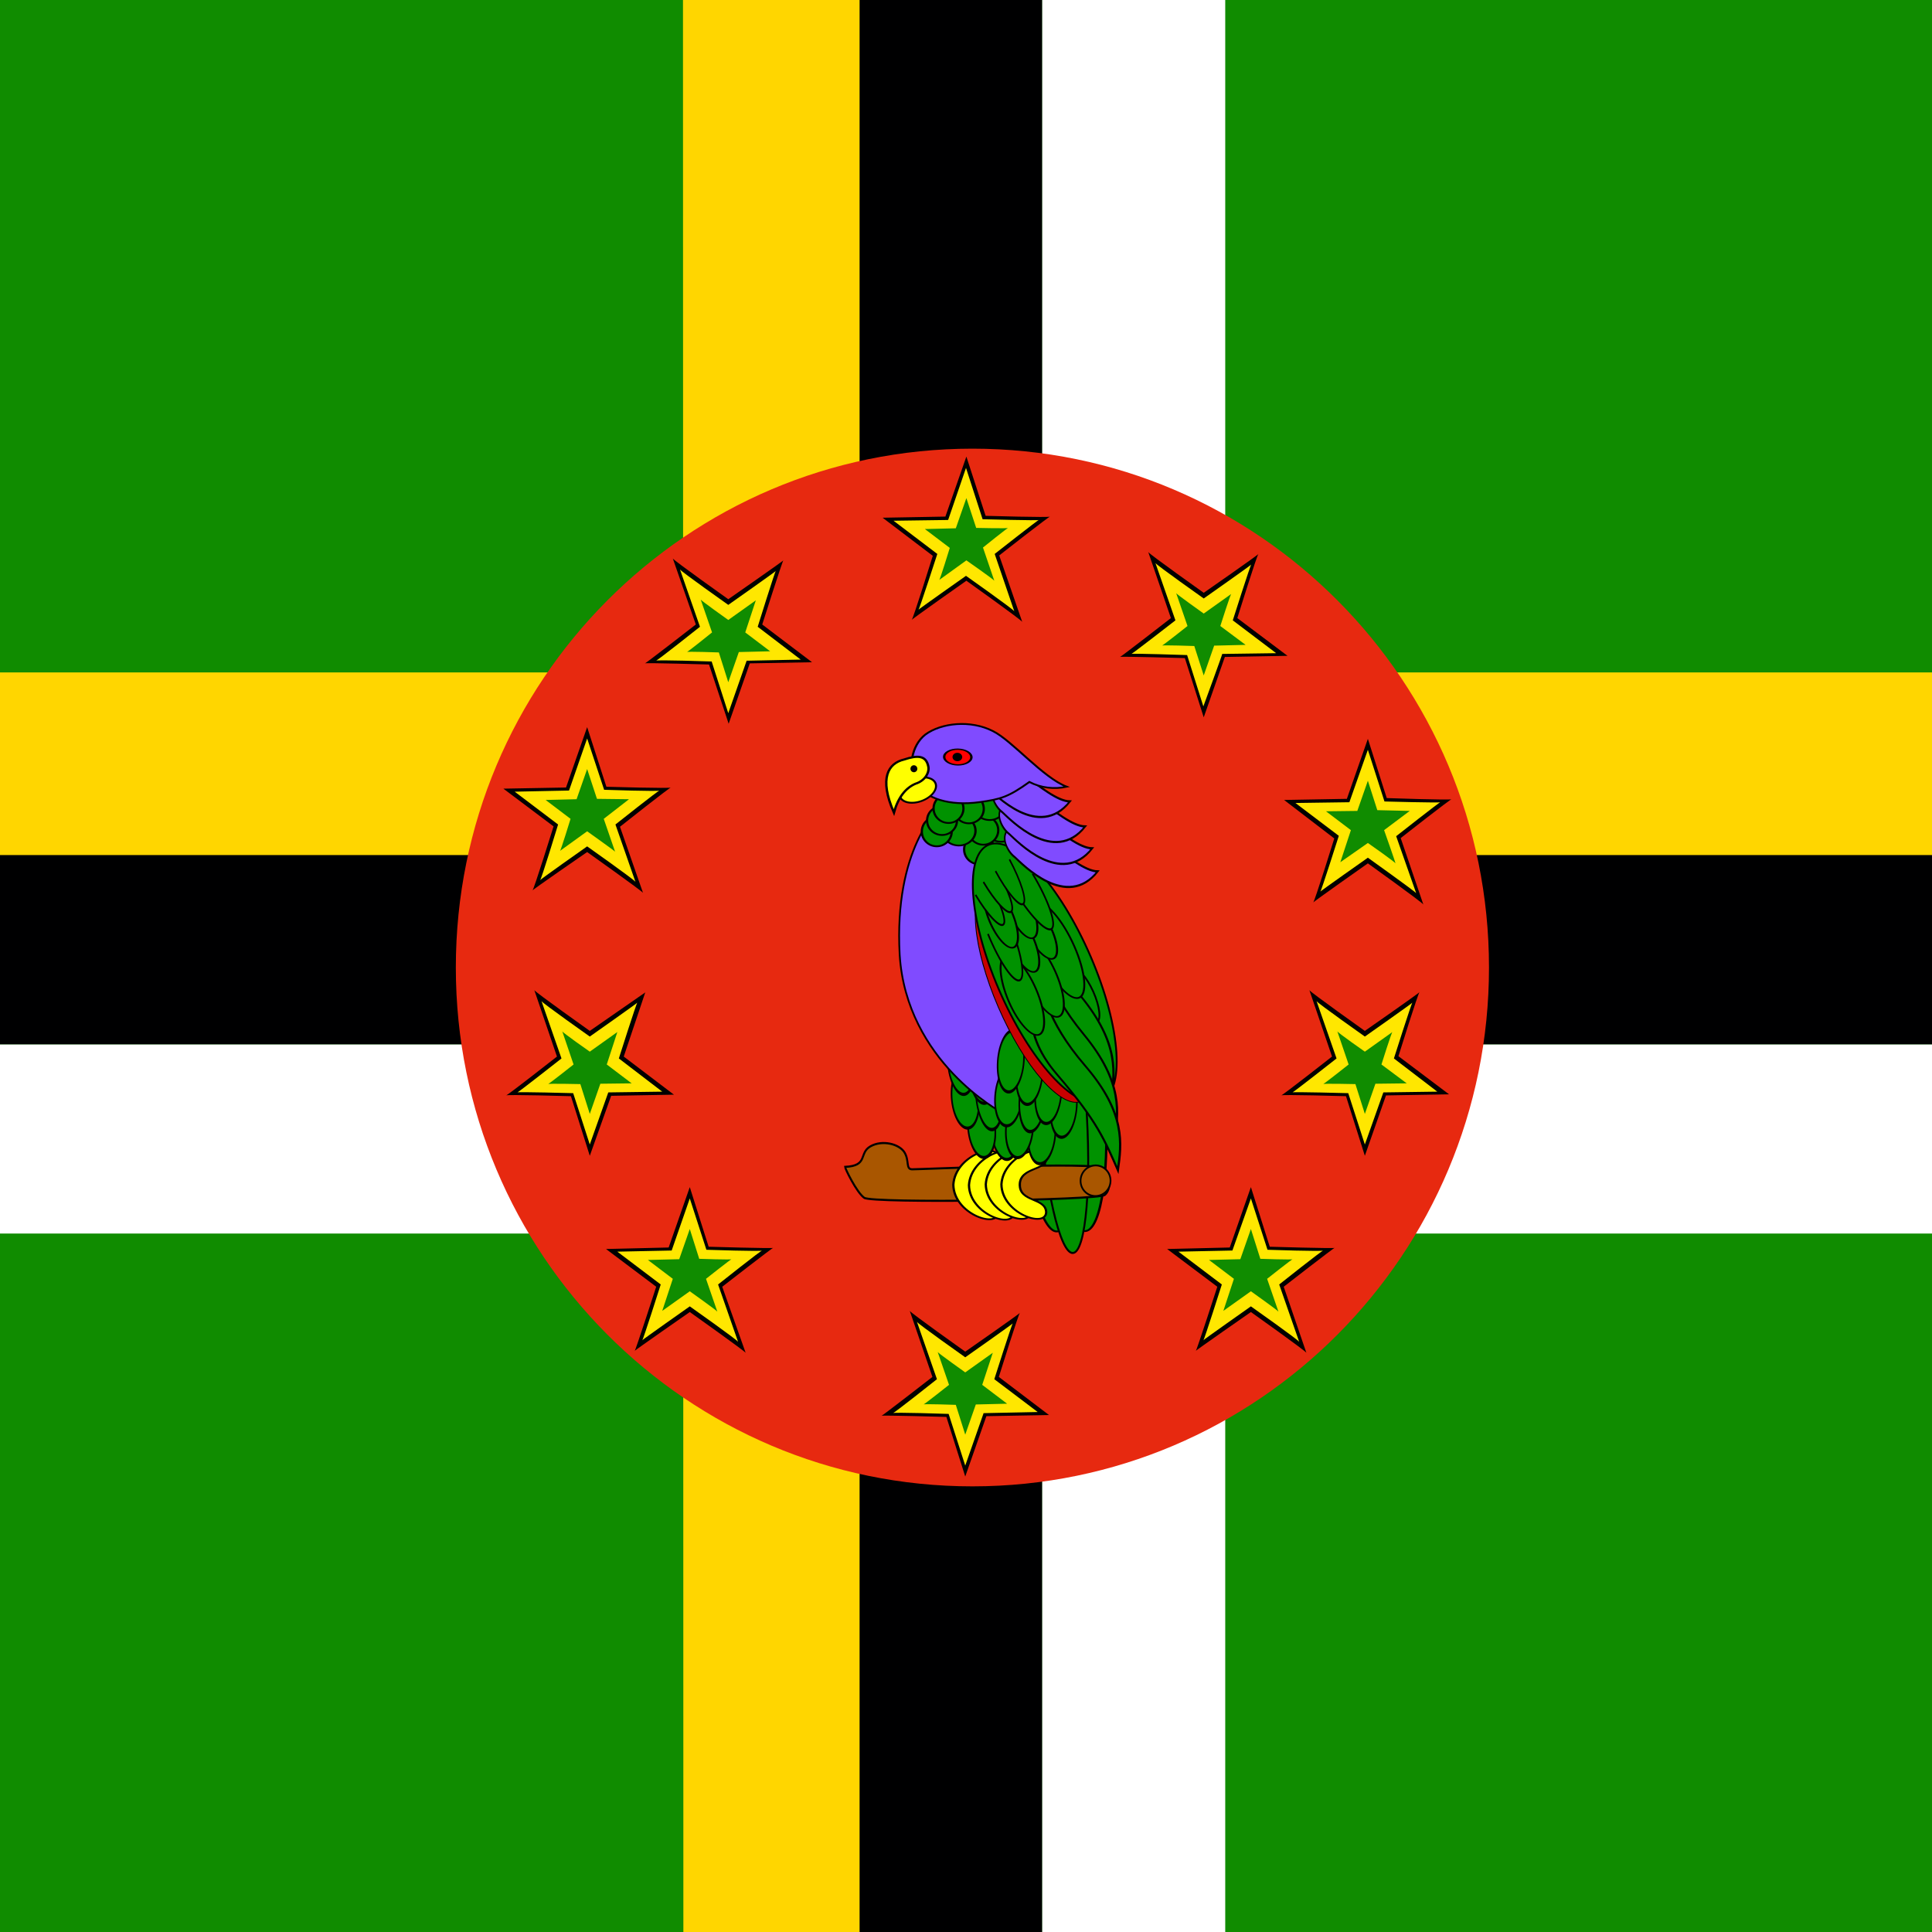
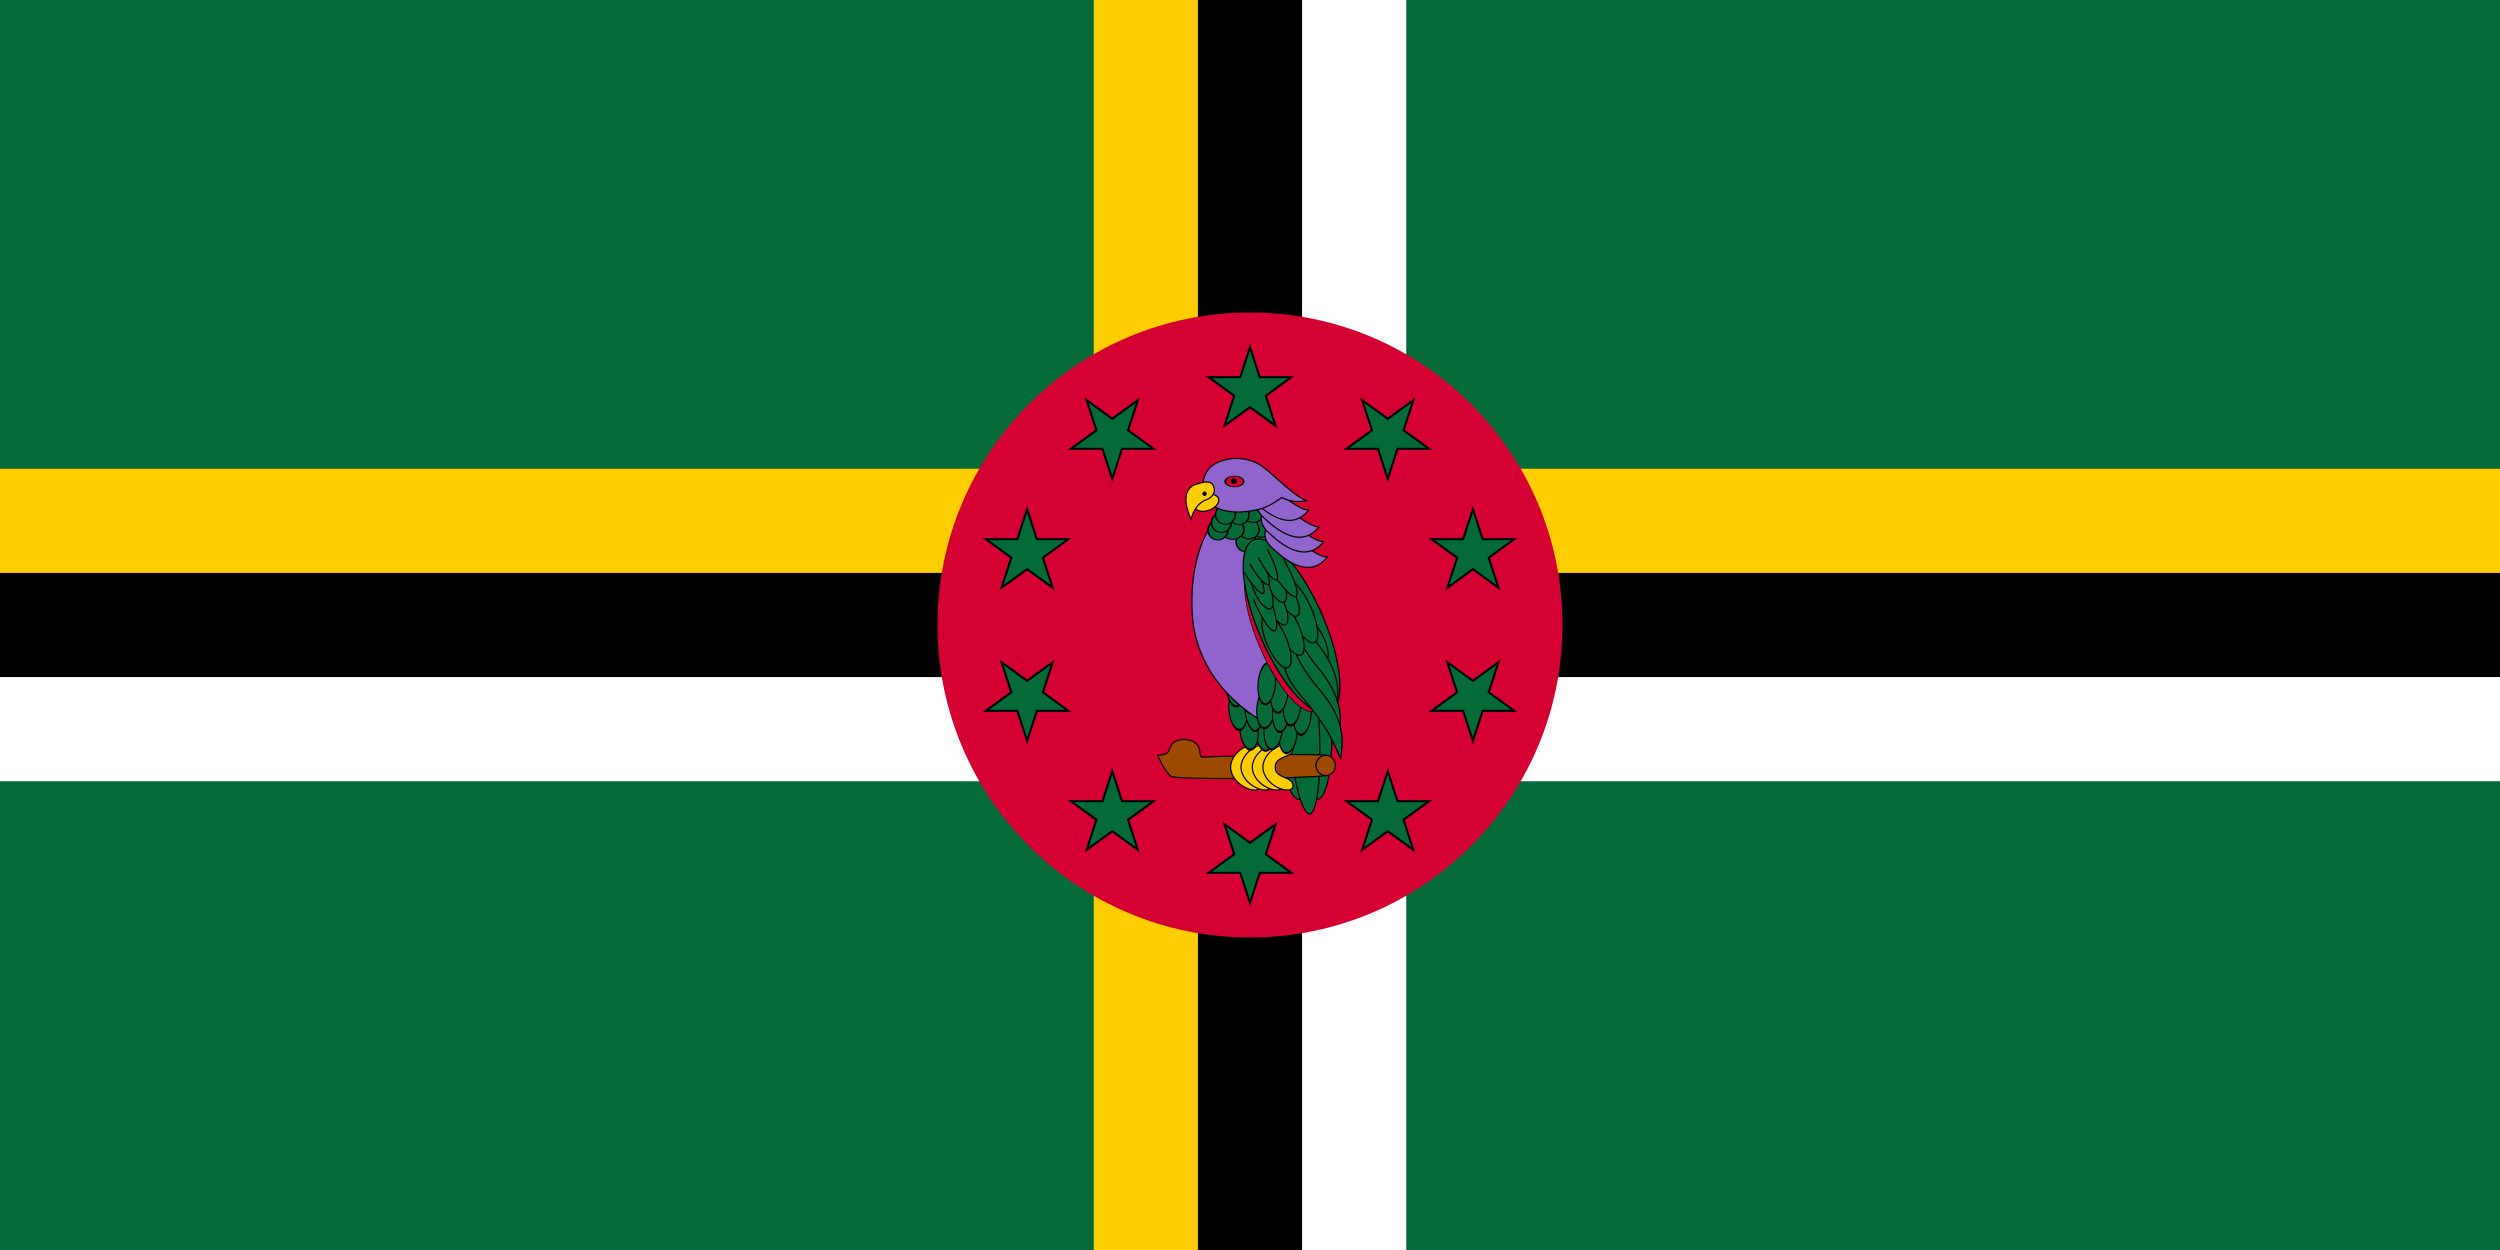
- <svg xmlns="http://www.w3.org/2000/svg" id="flag-icons-dm" viewBox="0 0 512 512">
-   <defs>
-     <clipPath id="dm-a">
-       <path fill-opacity=".7" d="M0 0h512v512H0z" />
-     </clipPath>
-   </defs>
-   <g fill-rule="evenodd" clip-path="url(#dm-a)">
-     <path fill="#108c00" d="M-258.3 0H769.2v512H-258.3z" />
-     <path fill="#ffd600" d="M-260 178.2H772.6v50.1H-260z" />
-     <path fill="#ffd600" d="M181 0h48.5v512h-48.4z" />
-     <path fill="#000001" d="M227.8 0h48.4v512h-48.4z" />
-     <path fill="#000001" d="M-260 226.6H772.6v50.2H-260z" />
-     <path fill="#fff" d="M-260 276.8H772.6v50.1H-260z" />
-     <path fill="#fff" d="M276.2 0h48.5v512h-48.5z" />
-     <rect width="273.8" height="275" x="-394.6" y="-393.9" fill="#e72910" ry="137.5" transform="scale(-1)" />
-     <g stroke-width="1pt">
-       <path d="m250.5 137 5.6-16 5.1 15.7s17.1.5 17.1.2-13.5 10.3-13.5 10.3l6.1 17.6c-.2-.5-14.8-10.9-14.8-10.9s-14.8 10.4-14.5 10.4 5.6-17 5.6-17l-13.3-10.1 16.6-.3z" />
-       <path fill="#ffe700" d="M251.3 137.7 256 124l4.4 13.6s14.9.4 14.9.2-11.7 9-11.7 9l5.2 15.2c-.2-.5-12.8-9.4-12.8-9.4s-12.8 9-12.6 9 5-14.8 5-14.8l-11.6-8.8 14.4-.2z" />
-       <path fill="#108c00" d="m253.3 140 2.8-8 2.6 7.9s8.5.2 8.5 0-6.7 5.2-6.7 5.2l3 8.8c-.1-.3-7.4-5.4-7.4-5.4l-7.2 5.2c.2 0 2.8-8.5 2.8-8.5l-6.6-5z" />
+ <svg xmlns="http://www.w3.org/2000/svg" xmlns:xlink="http://www.w3.org/1999/xlink" width="1200" height="600" viewBox="-7200 -3600 14400 7200" fill="#046a38" stroke="#000" stroke-width="7">
+   <g transform="scale(300)" stroke="none">
+     <path d="M-24-12h48v24h-48z" />
+     <path fill="#ffcd00" d="M-24-3h48v3h-48zm21-9h3v24h-3z" />
+     <path fill="#fff" d="M-24 0h48v3h-48zM0-12h3v24H0z" />
+     <path fill="#000" d="M-24-1h48v2h-48zm23-11h2v24h-2z" />
+     <circle r="6" fill="#d50032" />
+   </g>
+   <g id="c">
+     <g id="b">
+       <path id="a" stroke-width="12" d="m0-1600.6 56.3 173.2h182L91-1320.4l56.3 173.1L0-1254.3l-147.3 107 56.3-173.1-147.3-107h182z" />
+       <use xlink:href="#a" transform="rotate(36)" />
    </g>
-     <g stroke-width="1pt">
-       <path d="m356.9 211.8 5.6-16 5 15.7s17.2.6 17.2.3-13.5 10.3-13.5 10.3l6 17.6c-.2-.5-14.7-10.9-14.7-10.9s-14.8 10.4-14.5 10.4 5.6-17 5.6-17L340.3 212l16.6-.3z" />
-       <path fill="#ffe700" d="m357.6 212.6 4.9-13.9 4.4 13.7s14.8.4 14.8.2-11.7 9-11.7 9l5.3 15.1c-.2-.4-12.8-9.4-12.8-9.4s-12.8 9-12.6 9 4.9-14.8 4.9-14.8l-11.5-8.7z" />
-       <path fill="#108c00" d="m359.7 214.9 2.8-8 2.5 7.8 8.6.2-6.8 5.1s3.2 9 3 8.8c0-.3-7.3-5.4-7.3-5.4l-7.3 5.1 2.8-8.5-6.6-5z" />
+     <use xlink:href="#a" transform="rotate(72)" />
+     <use xlink:href="#b" transform="rotate(108)" />
+   </g>
+   <use xlink:href="#c" transform="scale(-1)" />
+   <g transform="rotate(86)">
+     <ellipse cx="492" cy="-213" rx="530" ry="108" />
+     <ellipse cx="498" cy="-318" rx="530" ry="114" />
+     <ellipse cx="523" cy="-267" rx="586" ry="91" />
+   </g>
+   <path fill="#9c4a00" d="M439 868c-161 17-865 25-895 3s-75-115-75-120c92-4 52-53 99-79 46-27 112-9 132 23 20 33 4 65 29 66 26 0 526-24 710-11 30 2 53 29 53 59s-23 56-53 59z" />
+   <path id="d" fill="#ffcd00" d="M-41 818c-1 70 101 50 103 108-3 61-172 4-174-109 7-112 172-167 174-103 2 53-101 35-103 104z" />
+   <use xlink:href="#d" x="60" />
+   <use xlink:href="#d" x="125" />
+   <use xlink:href="#d" x="186" />
+   <g transform="scale(.85 1.8)">
+     <g transform="rotate(48.1)">
+       <ellipse cx="317" cy="154" rx="68" ry="58" />
+       <ellipse cx="245" cy="229" rx="68" ry="58" />
+       <ellipse cx="148" cy="242" rx="68" ry="58" />
    </g>
-     <g stroke-width="1pt">
-       <path d="m325.9 330.6 5.6-16 5 15.8s17.2.5 17.2.3-13.5 10.3-13.5 10.3l6 17.5c-.2-.5-14.7-10.8-14.7-10.8S316.7 358 316.9 358s5.7-17 5.7-17l-13.3-10z" />
-       <path fill="#ffe700" d="m326.6 331.4 4.9-13.8 4.4 13.6s14.8.5 14.8.2-11.7 9-11.7 9l5.3 15.2c-.2-.5-12.8-9.4-12.8-9.4s-12.8 9-12.6 9 4.9-14.8 4.9-14.8l-11.5-8.7z" />
-       <path fill="#108c00" d="m328.7 333.7 2.8-8 2.5 7.9s8.6.3 8.6.1-6.8 5.2-6.8 5.2l3 8.7c0-.2-7.3-5.4-7.3-5.4l-7.3 5.2 2.8-8.5-6.6-5z" />
-     </g>
-     <g stroke-width="1pt">
-       <path d="m177.2 330.6 5.6-16 5 15.8s17.1.5 17.1.3-13.5 10.3-13.5 10.3l6.2 17.5c-.3-.5-14.8-10.8-14.8-10.8S168 358 168.2 358s5.7-17 5.7-17l-13.3-10z" />
-       <path fill="#ffe700" d="m178 331.4 4.8-13.8 4.4 13.6s14.8.5 14.8.2-11.7 9-11.7 9l5.3 15.2c-.2-.5-12.8-9.4-12.8-9.4s-12.8 9-12.6 9 4.9-14.8 4.9-14.8l-11.5-8.7z" />
-       <path fill="#108c00" d="m180 333.7 2.8-8 2.5 7.9s8.6.3 8.6.1-6.8 5.2-6.8 5.2l3 8.7c0-.2-7.3-5.4-7.3-5.4l-7.3 5.2 2.8-8.5-6.6-5z" />
-     </g>
-     <g stroke-width="1pt">
-       <path d="m150 208.7 5.6-16 5.1 15.8s17.1.5 17.1.2-13.5 10.4-13.5 10.4l6.1 17.5c-.3-.5-14.8-10.8-14.8-10.8S140.8 236 141.1 236s5.6-17 5.6-17l-13.3-10z" />
-       <path fill="#ffe700" d="m150.8 209.5 4.8-13.8 4.5 13.6s14.7.5 14.7.2-11.7 9-11.7 9l5.3 15.2c-.2-.5-12.8-9.4-12.8-9.4s-12.8 9-12.5 9 4.8-14.8 4.8-14.8l-11.5-8.7z" />
-       <path fill="#108c00" d="m152.8 211.8 2.8-8 2.6 7.9 8.5.1-6.7 5.2 3 8.7c-.1-.2-7.4-5.4-7.4-5.4l-7.2 5.2c.2 0 2.8-8.5 2.8-8.5l-6.6-5z" />
-     </g>
-     <g stroke-width="1pt">
-       <path d="m324.6 174.1-5.6 16-5-15.7s-17.2-.5-17.2-.3 13.5-10.3 13.5-10.3l-6-17.5c.2.5 14.7 10.8 14.7 10.8s14.8-10.3 14.5-10.3-5.6 17-5.6 17l13.3 10z" />
-       <path fill="#ffe700" d="M323.9 173.3c0 .3-5 13.9-5 13.9l-4.3-13.6s-14.8-.5-14.8-.3 11.7-8.9 11.7-8.9l-5.3-15.2c.2.5 12.8 9.4 12.8 9.4s12.8-9 12.6-9-4.9 14.8-4.9 14.8l11.5 8.7z" />
-       <path fill="#108c00" d="m321.8 171-2.8 8-2.5-7.8s-8.6-.3-8.6-.1 6.8-5.2 6.8-5.2l-3-8.7c0 .2 7.3 5.4 7.3 5.4l7.3-5.2c-.2 0-2.9 8.5-2.9 8.5l6.7 5-8.3.2z" />
-     </g>
-     <g stroke-width="1pt">
-       <path d="m367.3 290.3-5.6 16-5-15.8s-17.2-.5-17.2-.2S353 280 353 280l-6-17.6c.2.5 14.7 10.8 14.7 10.8s14.8-10.3 14.5-10.3-5.6 17-5.6 17L384 290z" />
-       <path fill="#ffe700" d="m366.6 289.5-4.9 13.8-4.4-13.6s-14.8-.4-14.8-.2 11.7-9 11.7-9l-5.3-15.2c.2.5 12.8 9.4 12.8 9.4s12.8-9 12.6-9-4.9 14.8-4.9 14.8l11.5 8.8z" />
-       <path fill="#108c00" d="m364.5 287.2-2.8 8-2.5-7.9s-8.6-.2-8.6 0 6.8-5.2 6.8-5.2l-3-8.8c0 .3 7.3 5.4 7.3 5.4l7.3-5.2c-.2 0-2.9 8.6-2.9 8.6l6.7 5z" />
-     </g>
-     <g stroke-width="1pt">
-       <path d="m261.4 375.3-5.6 16-5-15.8s-17.2-.5-17.2-.3 13.5-10.3 13.5-10.3l-6-17.5c.2.5 14.7 10.8 14.7 10.8s14.8-10.3 14.5-10.3-5.6 17-5.6 17L278 375z" />
-       <path fill="#ffe700" d="m260.7 374.4-4.9 14-4.4-13.7s-14.8-.5-14.8-.2 11.7-9 11.7-9l-5.3-15.2c.2.5 12.8 9.4 12.8 9.4s12.8-9 12.6-9-4.9 14.8-4.9 14.8l11.5 8.7-14.3.3z" />
-       <path fill="#108c00" d="m258.6 372.2-2.8 8-2.5-7.9s-8.6-.3-8.6-.1 6.8-5.2 6.8-5.2l-3-8.7c0 .2 7.3 5.4 7.3 5.4l7.3-5.2-2.8 8.5 6.6 5z" />
-     </g>
-     <g stroke-width="1pt">
-       <path d="m162 290.3-5.7 16-5-15.8s-17.2-.5-17.2-.2 13.5-10.3 13.5-10.3l-6-17.6c.2.5 14.7 10.8 14.7 10.8L171 263l-5.7 17 13.3 10.1-16.6.3z" />
-       <path fill="#ffe700" d="m161.2 289.5-4.9 13.8-4.4-13.6s-14.8-.4-14.8-.2 11.7-9 11.7-9l-5.3-15.2c.2.5 12.8 9.4 12.8 9.4s12.8-9 12.6-9-4.9 14.8-4.9 14.8l11.5 8.8z" />
-       <path fill="#108c00" d="m159.1 287.2-2.8 8-2.5-7.9s-8.6-.2-8.6 0 6.8-5.2 6.8-5.2l-3-8.8c0 .3 7.3 5.4 7.3 5.4l7.3-5.2-2.8 8.6 6.6 5z" />
-     </g>
-     <g stroke-width="1pt">
-       <path d="m198.7 175.8-5.6 16-5.2-15.7s-17-.5-17-.3 13.5-10.3 13.5-10.3l-6.1-17.5c.2.5 14.7 10.8 14.7 10.8s14.8-10.3 14.6-10.3-5.6 17-5.6 17l13.2 10z" />
-       <path fill="#ffe700" d="m197.9 175-4.9 14-4.4-13.7s-14.8-.5-14.8-.2 11.7-9 11.7-9l-5.3-15.2c.2.5 12.8 9.4 12.8 9.4s12.8-9 12.6-9-4.8 14.8-4.8 14.8l11.4 8.7-14.3.3z" />
-       <path fill="#108c00" d="m195.8 172.8-2.8 8-2.5-7.9s-8.5-.3-8.5-.1 6.7-5.2 6.7-5.2l-3-8.7c0 .2 7.3 5.4 7.3 5.4l7.3-5.2-2.8 8.5 6.6 5z" />
-     </g>
-     <g transform="translate(-250.6 359.4)scale(1.036)">
-       <g fill="#009200" stroke="#000" stroke-width="2.5" transform="matrix(.164 -.016 .012 .184 429.8 -215.6)">
-         <ellipse cx="680.2" cy="586.1" rx="30.8" ry="189.8" transform="matrix(1.405 -.006 .008 1 -534.3 263.7)" />
-         <ellipse cx="680.2" cy="586.1" rx="30.8" ry="189.8" transform="matrix(1.486 -.006 .01 1 -547.2 267)" />
-         <ellipse cx="680.2" cy="586.1" rx="30.8" ry="189.8" transform="matrix(1.19 -.006 .007 1.105 -365 214.1)" />
-       </g>
-       <g stroke="#000" transform="translate(72.9 -9.8)">
-         <path fill="#a95600" stroke-width="2.5" d="M238.3 971.8c30-1.7 16.7-16.7 31.7-25s36.6-3.3 43.3 6.7c6.6 10 1.6 20 10 20 8.3 0 234.5-12.7 242.8-4.4 8.4 8.3 10 25 1.7 31.6s-294.5 14.4-304.5 7.7c-10-6.6-25-35-25-36.6z" transform="matrix(.202 .003 -.004 .214 340.9 -247.3)" />
-         <path fill="#ff0" stroke-width="3.9" d="M529.6 405.5c0 40 45.6 27.8 46.8 61.2-.7 35.4-76.7 3.5-78.6-61.2 1.9-64.8 75-98 76.7-61 1.2 30.6-45 21-45 61z" transform="matrix(.148 .002 -.003 .115 340.4 -81.7)" />
-         <path fill="#ff0" stroke-width="3.9" d="M529.6 405.5c0 40 45.6 27.8 46.8 61.2-.7 35.4-76.7 3.5-78.6-61.2 1.9-64.8 75-98 76.7-61 1.2 30.6-45 21-45 61z" transform="matrix(.148 .002 -.003 .115 344.4 -81.6)" />
-         <path fill="#ff0" stroke-width="3.9" d="M529.6 405.5c0 40 45.6 27.8 46.8 61.2-.7 35.4-76.7 3.5-78.6-61.2 1.9-64.8 75-98 76.7-61 1.2 30.6-45 21-45 61z" transform="matrix(.148 .002 -.003 .115 348.7 -81.8)" />
-         <path fill="#ff0" stroke-width="3.9" d="M529.6 405.5c0 40 45.6 27.8 46.8 61.2-.7 35.4-76.7 3.5-78.6-61.2 1.9-64.8 75-98 76.7-61 1.2 30.6-45 21-45 61z" transform="matrix(.148 .002 -.003 .115 352.7 -81.8)" />
-         <ellipse cx="478.4" cy="-41.1" fill="#a95600" stroke-width=".4" rx="3.5" ry="3.4" transform="matrix(1.095 .016 -.024 1.154 -75.6 4.7)" />
-       </g>
-       <g fill="#009200" stroke="#000" stroke-width="2.5" transform="rotate(-5.8 688.4 -625.2)">
-         <ellipse cx="427.1" cy="905" rx="20.8" ry="24.1" transform="matrix(.166 -.008 .002 .315 369.8 -361.6)" />
-         <ellipse cx="427.1" cy="905" rx="20.8" ry="24.1" transform="matrix(.166 -.008 .002 .315 364 -362.7)" />
-         <ellipse cx="427.1" cy="905" rx="20.8" ry="24.1" transform="matrix(.166 -.008 .002 .315 360.6 -370.6)" />
-         <ellipse cx="427.1" cy="905" rx="20.8" ry="24.1" transform="matrix(.16 -.01 .002 .348 369.3 -399.4)" />
-         <ellipse cx="427.1" cy="905" rx="20.8" ry="24.1" transform="matrix(.16 -.008 .002 .326 377.4 -379)" />
-         <ellipse cx="427.1" cy="905" rx="20.8" ry="24.1" transform="matrix(.16 -.008 .002 .326 373.2 -382.2)" />
-         <ellipse cx="427.1" cy="905" rx="20.8" ry="24.1" transform="matrix(.16 -.008 .002 .326 368 -386.7)" />
-         <ellipse cx="427.1" cy="905" rx="20.8" ry="24.1" transform="matrix(.16 -.008 .002 .326 363 -389.5)" />
-       </g>
-       <path fill="#804bff" stroke="#000" stroke-width="2.5" d="M173.2 346.4s-54.2 64.9-21.3 208.8C186 699.8 331 745 331 745s26.5-47.5 1.7-164c-40-170-116.1-234.6-116.1-234.6h-43.3z" transform="matrix(.177 .032 -.03 .182 461.8 -208.6)" />
-       <g fill="#009200" stroke="#000" stroke-width="2.5" transform="rotate(4.5 181 769.9)">
-         <ellipse cx="427.1" cy="905" rx="20.8" ry="24.1" transform="matrix(.166 -.008 .002 .315 369.8 -361.6)" />
-         <ellipse cx="427.1" cy="905" rx="20.8" ry="24.1" transform="matrix(.166 -.008 .002 .315 364 -362.7)" />
-         <ellipse cx="427.1" cy="905" rx="20.8" ry="24.1" transform="matrix(.166 -.008 .002 .315 360.6 -370.6)" />
-         <ellipse cx="427.1" cy="905" rx="20.8" ry="24.1" transform="matrix(.16 -.01 .002 .348 369.3 -399.4)" />
-         <ellipse cx="427.1" cy="905" rx="20.8" ry="24.1" transform="matrix(.16 -.008 .002 .326 377.4 -379)" />
-         <ellipse cx="427.1" cy="905" rx="20.8" ry="24.1" transform="matrix(.16 -.008 .002 .326 373.2 -382.2)" />
-         <ellipse cx="427.1" cy="905" rx="20.8" ry="24.1" transform="matrix(.16 -.008 .002 .326 368 -386.7)" />
-         <ellipse cx="427.1" cy="905" rx="20.8" ry="24.1" transform="matrix(.16 -.008 .002 .326 363 -389.5)" />
-       </g>
-       <ellipse cx="624.4" cy="606.1" fill="#c90000" stroke="#000" stroke-width="1pt" rx="58.3" ry="186.5" transform="matrix(.157 -.06 .064 .148 369.6 -145)" />
-       <g fill="#009200" stroke="#000" transform="rotate(1 242.4 -1957.8)">
-         <ellipse cx="218.1" cy="356.8" stroke-width="1.5" rx="10.8" ry="12.9" transform="matrix(.395 0 0 .293 445 -230.5)" />
-         <ellipse cx="218.1" cy="356.8" stroke-width="1.6" rx="10.8" ry="12.9" transform="matrix(.354 0 0 .293 457.2 -236)" />
-         <ellipse cx="218.1" cy="356.8" stroke-width="1.6" rx="10.8" ry="12.9" transform="matrix(.354 0 0 .293 452 -236)" />
-         <ellipse cx="218.1" cy="356.8" stroke-width="1.6" rx="10.8" ry="12.9" transform="matrix(.37 0 0 .275 449.5 -233.5)" />
-         <ellipse cx="218.1" cy="356.8" stroke-width="1.6" rx="10.8" ry="12.9" transform="matrix(.37 0 0 .275 449 -238)" />
-         <ellipse cx="218.1" cy="356.8" stroke-width="1.6" rx="10.8" ry="12.9" transform="matrix(.354 0 0 .293 447 -238.8)" />
-         <ellipse cx="218.1" cy="356.8" stroke-width="1.6" rx="10.8" ry="12.9" transform="matrix(.354 0 0 .287 448 -241.6)" />
-         <ellipse cx="218.1" cy="356.8" stroke-width="1.5" rx="10.8" ry="12.9" transform="matrix(.395 0 0 .293 432.8 -243.5)" />
-         <ellipse cx="218.1" cy="356.8" stroke-width="1.6" rx="10.8" ry="12.9" transform="matrix(.37 0 0 .275 446 -243.5)" />
-         <ellipse cx="218.1" cy="356.8" stroke-width="1.6" rx="10.8" ry="12.9" transform="matrix(.354 0 0 .287 444.2 -247)" />
-         <ellipse cx="218.1" cy="356.8" stroke-width="1.6" rx="10.8" ry="12.9" transform="matrix(.354 0 0 .293 436.1 -243.2)" />
-         <ellipse cx="218.1" cy="356.8" stroke-width="1.6" rx="10.8" ry="12.9" transform="matrix(.354 0 0 .287 437.4 -243.9)" />
-         <ellipse cx="218.1" cy="356.8" stroke-width="1.6" rx="10.8" ry="12.9" transform="matrix(.354 0 0 .287 439 -247)" />
-       </g>
-       <g fill="#009200" stroke="#000" transform="matrix(.18 -.005 .004 .185 421 -216.8)">
-         <ellipse cx="528.7" cy="564.5" stroke-width="2.5" rx="67.4" ry="205.6" transform="matrix(.976 -.308 .363 .874 -245.8 324.4)" />
-         <ellipse cx="528.7" cy="646.1" stroke-width="2.5" rx="13.3" ry="40.8" transform="rotate(-23.4 630.5 660.9)" />
-         <path stroke-width="1.5" d="M139.9 644c0 57.7-18.8 86.2-34.6 110.3 7.5-32.5 13-52.6 13-110.3 0-57.7 29.5-85.3 40.3-102-4.2 16.7-18.7 44.3-18.7 102z" transform="matrix(1.883 -.456 .953 1.182 -352.3 -10)" />
-         <path stroke-width="1.5" d="M139.9 644c0 57.7-18.8 86.2-34.6 110.3 7.5-32.5 13-52.6 13-110.3 0-57.7 29.5-85.3 40.3-102-4.2 16.7-18.7 44.3-18.7 102z" transform="matrix(1.883 -.456 .953 1.182 -348.4 44)" />
-         <path stroke-width="1.5" d="M139.9 644c0 57.7-18.8 86.2-34.6 110.3 7.5-32.5 13-52.6 13-110.3 0-57.7 29.5-85.3 40.3-102-4.2 16.7-18.7 44.3-18.7 102z" transform="matrix(1.873 -.495 .978 1.162 -362 105.8)" />
-         <ellipse cx="528.7" cy="646.1" stroke-width="1.4" rx="13.3" ry="40.8" transform="matrix(1.81 -.4 .7 1.635 -915.6 -221)" />
-         <ellipse cx="528.7" cy="646.1" stroke-width="1.6" rx="13.3" ry="40.8" transform="matrix(1.626 -.23 .542 1.353 -739.5 -91.8)" />
-         <ellipse cx="528.7" cy="646.1" stroke-width="1.6" rx="13.3" ry="40.8" transform="matrix(1.63 -.197 .513 1.363 -750.6 -91.8)" />
-         <ellipse cx="528.7" cy="646.1" stroke-width="2.1" rx="13.3" ry="40.8" transform="matrix(1.314 -.2 .47 1.01 -531 47.6)" />
-         <ellipse cx="528.7" cy="646.1" stroke-width="2.1" rx="13.3" ry="40.8" transform="matrix(1.326 -.13 .403 1.033 -517.9 12.2)" />
-         <path stroke-width="2.1" d="M145.7 569.5c0 34-6.7 61.6-15 61.6s-15-27.6-15-61.6" transform="matrix(1.025 -.493 .464 1.177 12.8 -14.5)" />
-         <ellipse cx="528.7" cy="646.1" stroke-width="2.1" rx="13.3" ry="40.8" transform="matrix(1.326 -.13 .403 1.033 -519.5 -34.4)" />
-         <ellipse cx="528.7" cy="646.1" stroke-width="2.1" rx="13.3" ry="40.8" transform="matrix(1.33 -.105 .38 1.04 -534 -40.1)" />
-         <path stroke-width="2.9" d="M145.7 569.5c0 34-6.7 61.6-15 61.6s-15-27.6-15-61.6" transform="matrix(.672 -.472 .46 .8 39.5 143.3)" />
-         <path stroke-width="2.9" d="M145.7 569.5c0 34-6.7 61.6-15 61.6s-15-27.6-15-61.6" transform="matrix(.672 -.472 .46 .8 51.1 125.8)" />
-         <path stroke-width="2.1" d="M145.7 569.5c0 34-6.7 61.6-15 61.6s-15-27.6-15-61.6" transform="matrix(.937 -.645 .64 1.092 -40.2 -10.7)" />
-         <path stroke-width="2.7" d="M145.7 569.5c0 34-6.7 61.6-15 61.6s-15-27.6-15-61.6" transform="matrix(.672 -.52 .46 .88 68.6 71.2)" />
-       </g>
-       <g fill="#804bff" stroke="#000" stroke-width="2.5">
-         <path d="M276.3 345.4c-12.3 9.2.4 25.2 12 30.7 13 7.7 86.6 58.2 136.3 12-40.8.8-118.7-63.2-148.3-42.7z" transform="matrix(.156 .007 -.004 .225 458 -214.3)" />
-         <path d="M276.3 345.4c-12.3 9.2.4 25.2 12 30.7 13 7.7 86.6 58.2 136.3 12-40.8.8-118.7-63.2-148.3-42.7z" transform="matrix(.156 .007 -.004 .225 456.6 -220.2)" />
-         <path d="M276.3 345.4c-12.3 9.2.4 25.2 12 30.7 13 7.7 86.6 58.2 136.3 12-40.8.8-118.7-63.2-148.3-42.7z" transform="matrix(.156 .007 -.004 .225 454.8 -225.8)" />
-         <path d="M276.3 345.4c-12.3 9.2.4 25.2 12 30.7 13 7.7 86.6 58.2 136.3 12-40.8.8-118.7-63.2-148.3-42.7z" transform="matrix(.156 .007 -.004 .225 450.9 -232.2)" />
-       </g>
-       <g transform="rotate(1 -589.6 681.6)">
-         <path fill="#804bff" stroke="#000" stroke-width="2.5" d="M211.2 247.3c21.7-12 56.6-9.8 79.7 11.2 19.4 17 45.3 75.2 70.3 92.8a57.7 57.7 0 0 1-42.2-15.2c-28.8 15.5-38.1 16.7-64 15.7-35.8-1.4-62.4-17.7-68-40.6-6.3-21.8 4.8-52.5 24.2-63.9z" transform="matrix(.21 -.04 .047 .18 407.8 -213.6)" />
-         <ellipse cx="287.2" cy="323" fill="red" stroke="#000" stroke-width="2.5" rx="14.2" ry="15" transform="matrix(.245 0 0 .134 401.8 -215.2)" />
-         <ellipse cx="204.6" cy="348.3" fill="#ff0" stroke="#000" stroke-width="2.5" rx="23.3" ry="15.9" transform="matrix(.194 -.076 .068 .173 398.7 -208)" />
-         <circle cx="283.9" cy="333.9" r="5.8" transform="matrix(.214 0 0 .185 411.3 -233.7)" />
-         <path fill="#ff0" stroke="#000" stroke-width="6.6" d="M516.8 260.3c4.4 18-6.7 43-33.1 52.6-26.8 13.2-46.1 41.8-55.7 88-47.2-103.2-23-148.3 20.6-160.3 37.4-14.4 60.4-13.4 68.2 19.7z" transform="matrix(.092 0 -.003 .085 417.9 -191.5)" />
-         <circle cx="199" cy="362.4" r="4.7" transform="matrix(.187 -.013 .014 .19 418.7 -235)" />
-       </g>
+     <ellipse transform="rotate(63.2)" cx="251" cy="100" rx="73" ry="57" />
+     <g transform="rotate(57.7)">
+       <ellipse cx="175" cy="124" rx="69" ry="57" />
+       <ellipse cx="109" cy="192" rx="69" ry="57" />
    </g>
  </g>
+   <path fill="#9063cd" d="M-177-632S-353-480-333-67c22 416 389 611 389 611h58V-632z" />
+   <g transform="scale(.85 1.8)">
+     <g transform="rotate(40.6)">
+       <ellipse cx="421" cy="95" rx="58" ry="68" />
+       <ellipse cx="337" cy="151" rx="58" ry="68" />
+       <ellipse cx="255" cy="132" rx="58" ry="68" />
+     </g>
+     <ellipse transform="rotate(24.1)" cx="305" cy="161" rx="58" ry="73" />
+     <g transform="rotate(29.9)">
+       <ellipse cx="450" cy="70" rx="57" ry="69" />
+       <ellipse cx="375" cy="79" rx="57" ry="69" />
+       <ellipse cx="279" cy="87" rx="57" ry="69" />
+       <ellipse cx="192" cy="106" rx="57" ry="69" />
+     </g>
+   </g>
+   <ellipse transform="rotate(66.5)" fill="#d50032" stroke-width="4" cx="149" cy="-149" rx="456" ry="148" />
+   <g transform="scale(1.25 .85)">
+     <ellipse cx="56" cy="-579" rx="49" ry="63" />
+     <ellipse cx="50" cy="-658" rx="49" ry="63" />
+     <ellipse cx="-18" cy="-563" rx="46" ry="67" />
+     <ellipse cx="-4" cy="-649" rx="46" ry="66" />
+     <ellipse cx="-80" cy="-647" rx="52" ry="67" />
+     <ellipse cx="15" cy="-758" rx="49" ry="63" />
+     <ellipse cx="-50" cy="-746" rx="46" ry="66" />
+     <ellipse cx="-148" cy="-643" rx="46" ry="67" />
+     <ellipse cx="-132" cy="-693" rx="46" ry="66" />
+     <ellipse cx="-113" cy="-749" rx="46" ry="66" />
+   </g>
+   <g transform="rotate(66.2)">
+     <ellipse cx="103" cy="-216" rx="543" ry="188" />
+     <ellipse cx="245" cy="-323" rx="114" ry="36" />
+   </g>
+   <path d="M378 94c153 187 134 306 118 406L279 267V33z" />
+   <path d="M391 245c154 187 135 306 119 406L215 194v-307c23 60 23 171 176 358z" />
+   <path d="M396 367c157 183 140 303 126 404-50-115-78-188-236-372-157-184-83-317-74-386 25 59 27 170 184 354z" />
+   <ellipse transform="rotate(65)" cx="46" cy="-295" rx="202" ry="66" />
+   <ellipse transform="rotate(65.7)" cx="112" cy="-197" rx="166" ry="58" />
+   <ellipse transform="rotate(66.8)" cx="145" cy="-104" rx="166" ry="58" />
+   <ellipse transform="rotate(62)" cx="-45" cy="-265" rx="127" ry="46" />
+   <ellipse transform="rotate(65.6)" cx="-44" cy="-186" rx="127" ry="46" />
+   <g stroke-linecap="round">
+     <path fill="none" d="M439 750a59 59 0 1 0 0 118" />
+     <path d="M21-146a217 46 68 1 0 82-43" />
+     <ellipse transform="rotate(65.6)" cx="-166" cy="-233" rx="127" ry="46" />
+     <ellipse transform="rotate(66.8)" cx="-167" cy="-145" rx="127" ry="46" />
+     <path d="M-30-299a155 33 59.7 1 0 54-41" />
+     <path d="M1-349a140 32 59.8 1 0 65-21M117-323a214 46 59.3 1 0 75-56" />
+     <path d="M48-388a161 34 62.4 1 0 53-45" />
+   </g>
+   <g fill="#9063cd">
+     <path id="e" d="M97-553c-29 30 1 84 27 106 31 26 201 207 321 56-96-2-276-228-348-162z" />
+     <use xlink:href="#e" x="-21" y="-89" />
+     <use xlink:href="#e" x="-48" y="-174" />
+     <use xlink:href="#e" x="-107" y="-271" />
+     <path d="M-219-917c61-46 173-59 260-15 73 36 194 181 285 216-64 11-103 1-144-18-81 58-110 67-192 79-115 16-210-14-244-73-34-57-19-147 35-189z" />
+   </g>
+   <g transform="scale(1.4 .7)">
+     <ellipse fill="#d50032" cx="-64" cy="-1181" rx="38" ry="44" />
+     <ellipse fill="#000" cx="-66" cy="-1184" rx="13" ry="23" stroke="none" />
+   </g>
+   <g fill="#ffcd00">
+     <ellipse transform="rotate(69.6)" cx="-747" cy="-11" rx="45" ry="73" />
+     <path d="M-206-786c5 23-12 55-50 66-38 16-67 52-84 111-58-134-21-191 41-205 53-17 85-15 93 28z" />
+   </g>
+   <circle fill="#000" cx="-262" cy="-756" r="13" stroke="none" />
</svg>
